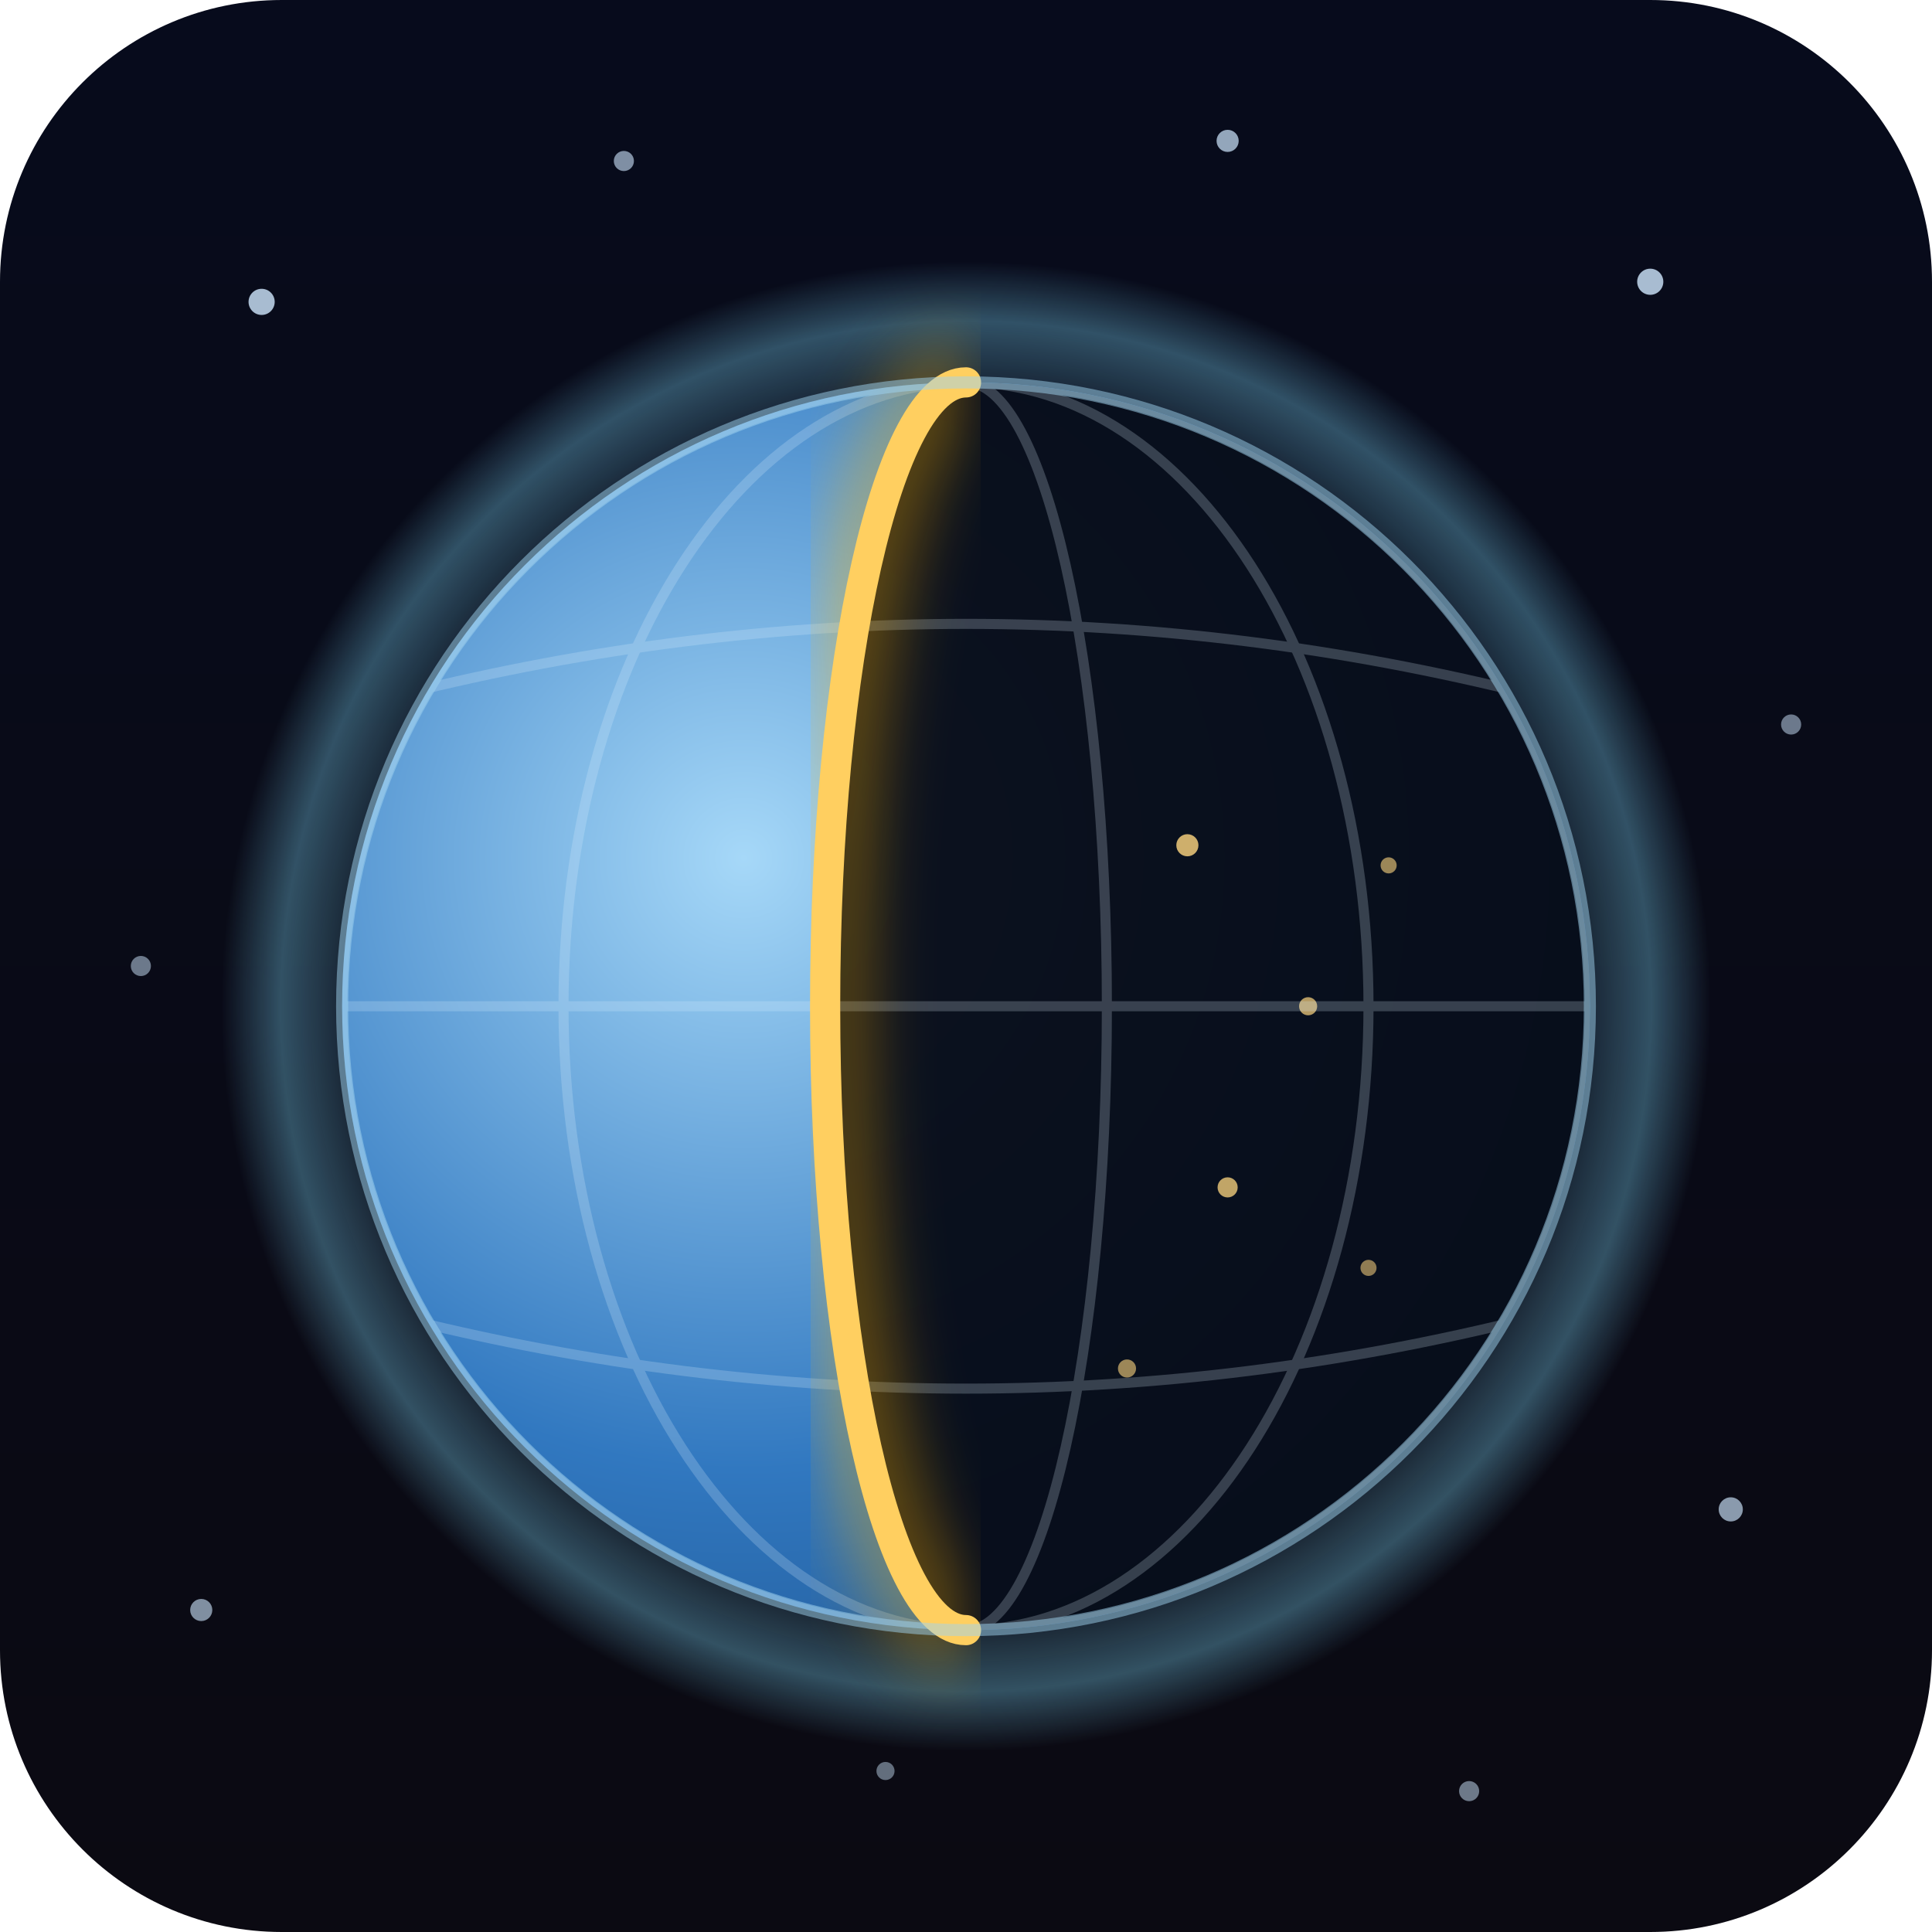
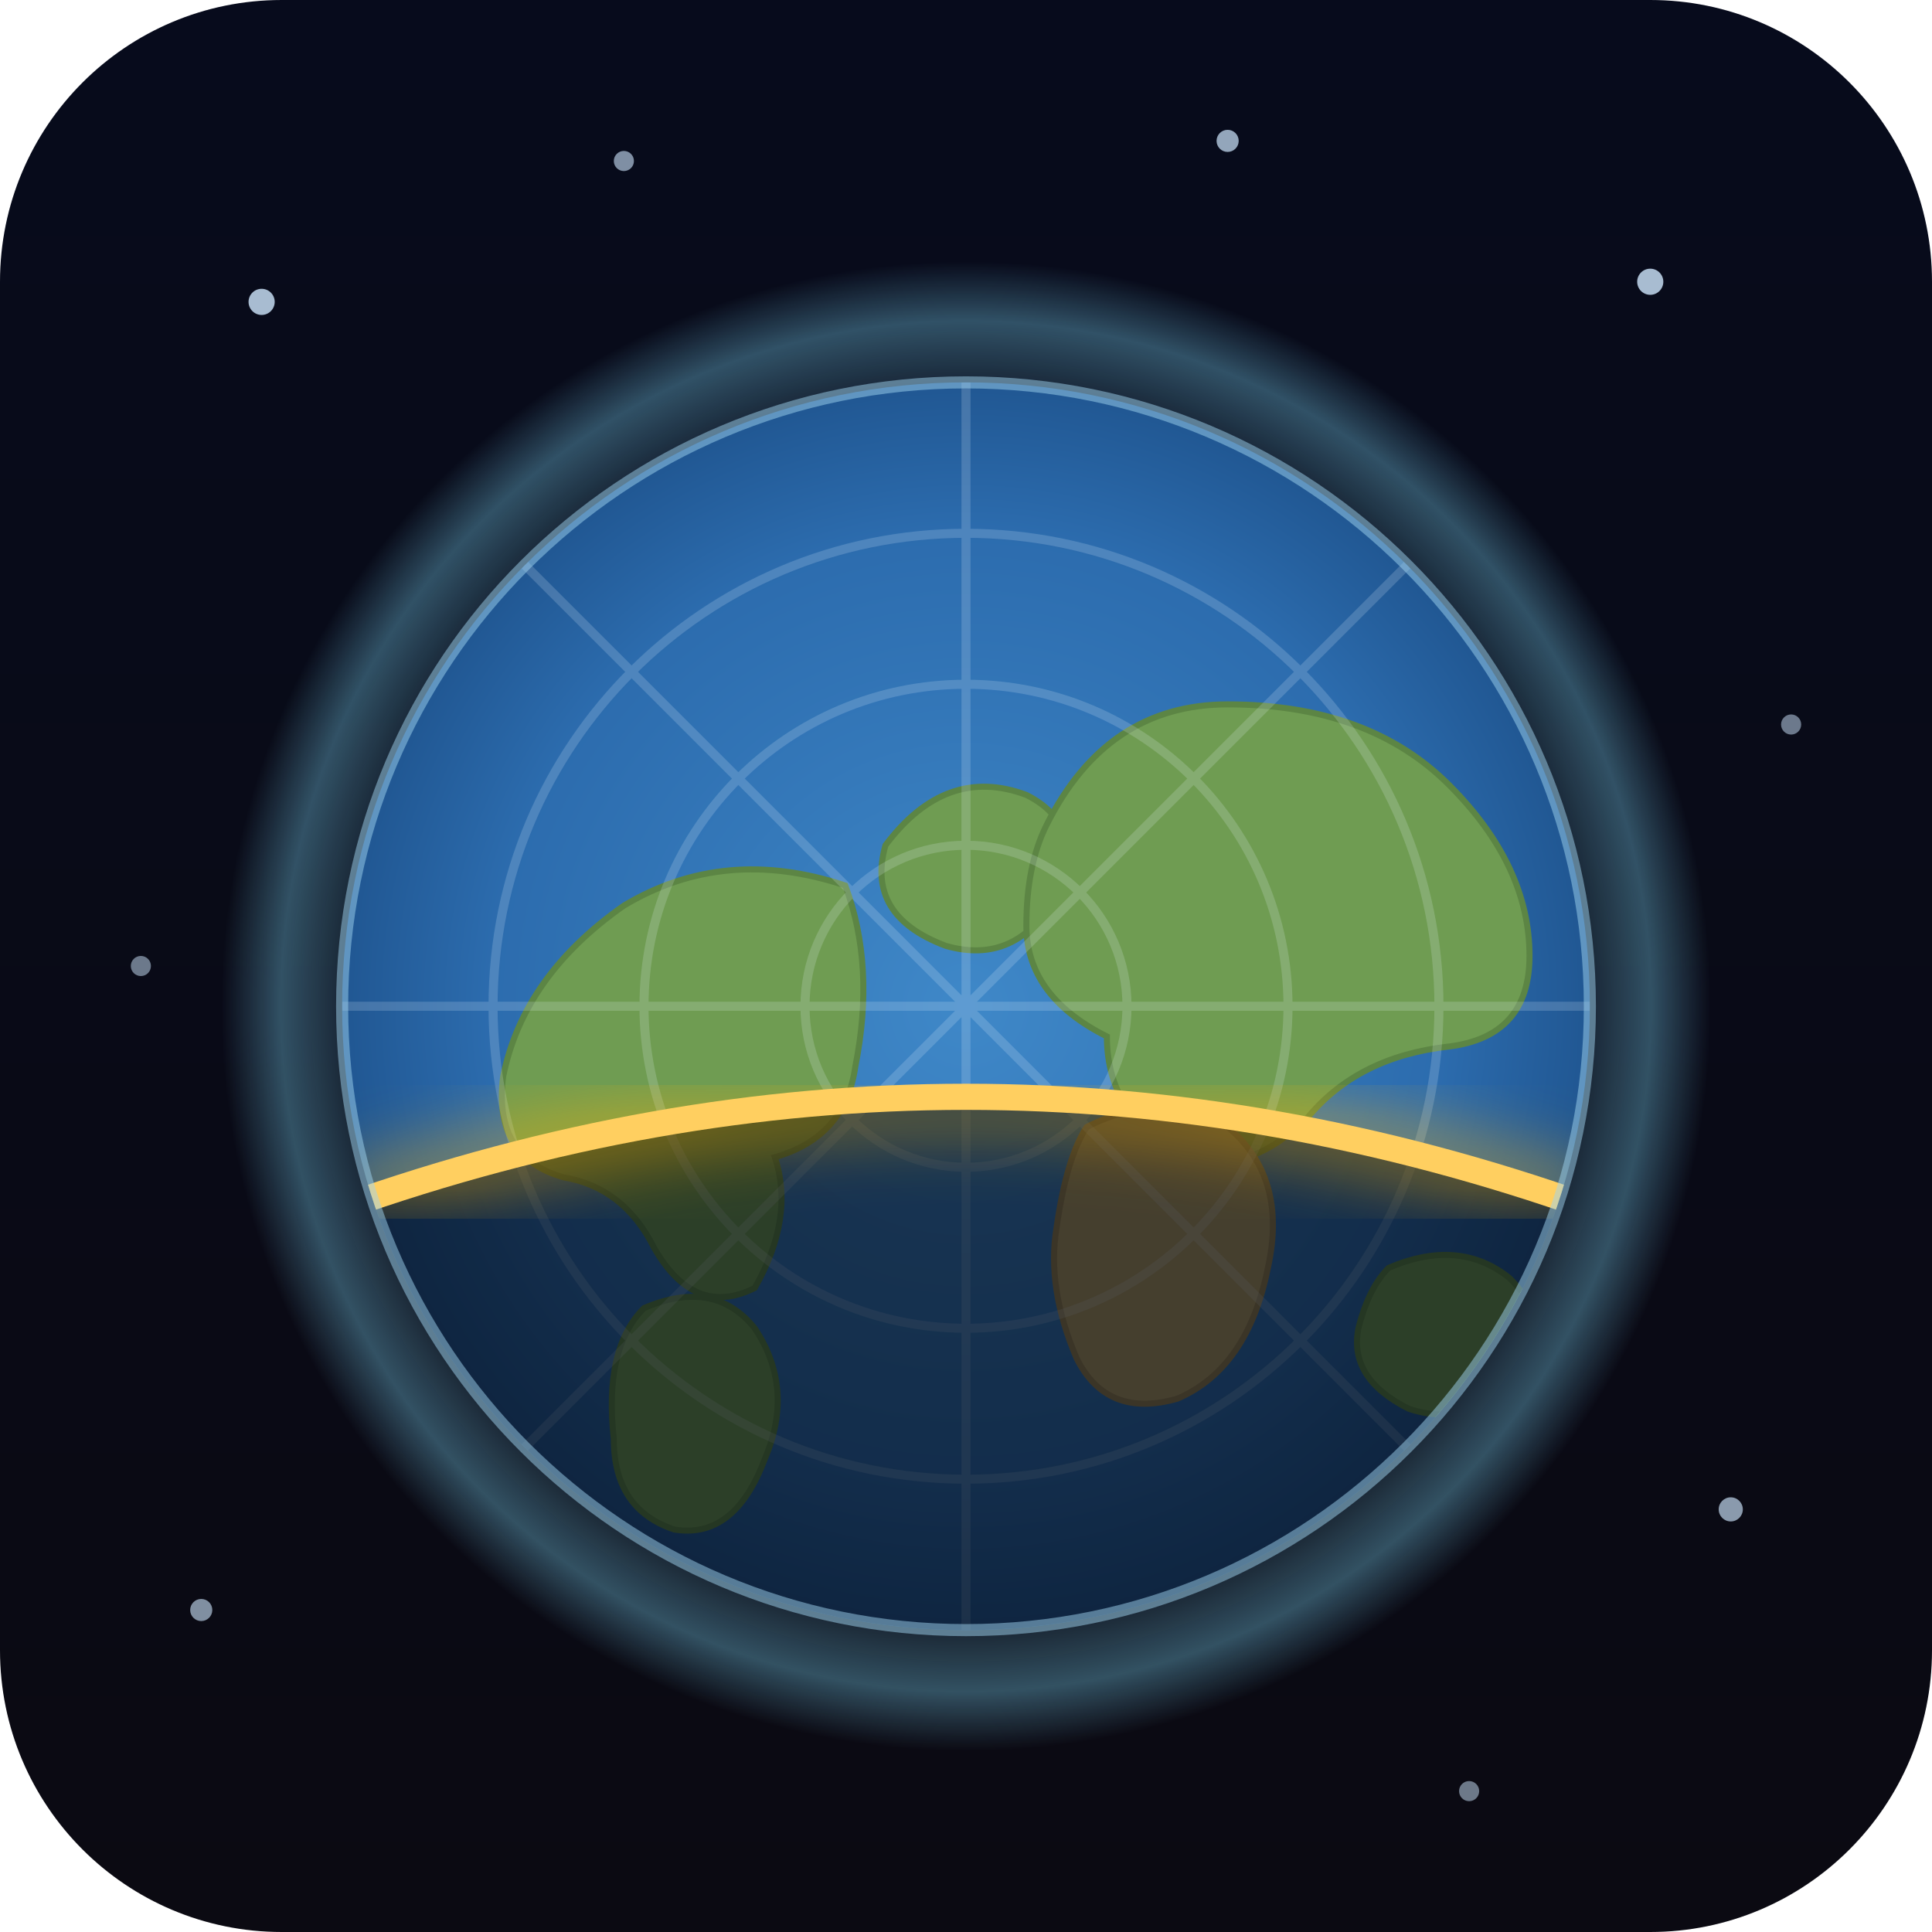
<svg xmlns="http://www.w3.org/2000/svg" viewBox="0 0 192 192">
  <defs>
    <linearGradient id="space" x1="0" y1="0" x2="0" y2="1">
      <stop offset="0" stop-color="#070b1c" />
      <stop offset="1" stop-color="#0b0a12" />
    </linearGradient>
-     <radialGradient id="day" cx=".32" cy=".38" r=".9">
-       <stop offset="0" stop-color="#a6d8f8" />
-       <stop offset=".55" stop-color="#3178c0" />
-       <stop offset="1" stop-color="#16457c" />
+     <radialGradient id="ocean" cx=".5" cy=".5" r=".55">
+       <stop offset="0" stop-color="#3f88c8" />
+       <stop offset=".7" stop-color="#2c6cae" />
+       <stop offset="1" stop-color="#1c4f88" />
    </radialGradient>
    <radialGradient id="atmo" cx=".5" cy=".5" r=".5">
      <stop offset=".78" stop-color="#7dd5f5" stop-opacity="0" />
      <stop offset=".92" stop-color="#7dd5f5" stop-opacity=".35" />
      <stop offset="1" stop-color="#7dd5f5" stop-opacity="0" />
    </radialGradient>
    <filter id="soft">
      <feGaussianBlur stdDeviation="3" />
    </filter>
    <clipPath id="disk">
      <circle cx="96" cy="100" r="62" />
    </clipPath>
  </defs>
  <rect width="192" height="192" rx="28" fill="url(#space)" />
  <g fill="#cfe8ff">
    <circle cx="26" cy="30" r="1.3" opacity=".8" />
    <circle cx="62" cy="16" r="1" opacity=".6" />
    <circle cx="122" cy="14" r="1.1" opacity=".7" />
    <circle cx="164" cy="28" r="1.3" opacity=".8" />
    <circle cx="178" cy="72" r="1" opacity=".5" />
    <circle cx="14" cy="96" r="1" opacity=".5" />
    <circle cx="20" cy="160" r="1.1" opacity=".6" />
    <circle cx="172" cy="150" r="1.2" opacity=".65" />
    <circle cx="146" cy="178" r="1" opacity=".5" />
-     <circle cx="88" cy="176" r=".9" opacity=".45" />
  </g>
  <circle cx="96" cy="100" r="74" fill="url(#atmo)" />
-   <circle cx="96" cy="100" r="62" fill="url(#day)" />
+   <circle cx="96" cy="100" r="62" fill="url(#ocean)" />
  <g clip-path="url(#disk)">
-     <path d="M96,38 A14,62 0 0 0 96,162 L158,162 L158,38 Z" fill="#060a16" opacity=".96" />
-     <g fill="#ffd780">
-       <circle cx="118" cy="84" r="1.1" opacity=".8" />
-       <circle cx="130" cy="100" r=".9" opacity=".7" />
-       <circle cx="122" cy="118" r="1" opacity=".75" />
-       <circle cx="138" cy="86" r=".8" opacity=".6" />
-       <circle cx="112" cy="136" r=".9" opacity=".6" />
-       <circle cx="136" cy="126" r=".8" opacity=".55" />
+     <g fill="#6f9c52" stroke="#5c8544" stroke-width=".6">
+       <path d="M88,84 q6,-8 14,-5 q6,3 3,10 q-4,7 -11,5 q-8,-3 -6,-10 Z" />
+       <path d="M84,88 q-12,-4 -22,2 q-10,7 -12,17 q-1,8 6,10 q6,1 9,7 q4,7 10,4 q4,-7 2,-13 q7,-2 8,-9 q2,-10 -1,-18 Z" />
+       <path d="M64,130 q7,-3 11,2 q4,6 1,13 q-3,8 -9,7 q-6,-2 -6,-9 q-1,-9 3,-13 Z" />
+       <path d="M104,82 q6,-12 18,-12 q14,0 22,8 q8,8 8,17 q0,8 -8,9 q-9,1 -14,7 q-7,7 -14,3 q-6,-4 -6,-11 q-8,-4 -8,-11 q0,-6 2,-10 Z" />
+       <path d="M138,126 q7,-3 12,1 q5,5 1,10 q-5,5 -11,3 q-6,-3 -5,-8 q1,-4 3,-6 Z" />
    </g>
-     <g stroke="#dff2ff" stroke-width="1" fill="none" opacity=".22">
-       <ellipse cx="96" cy="100" rx="62" ry="62" />
-       <ellipse cx="96" cy="100" rx="40" ry="62" />
-       <ellipse cx="96" cy="100" rx="14" ry="62" />
+     <path d="M108,112 q8,-4 14,0 q6,5 4,14 q-2,10 -9,13 q-7,2 -10,-4 q-3,-7 -2,-13 q1,-7 3,-10 Z" fill="#b09a62" stroke="#96814e" stroke-width=".6" />
+     <g stroke="#eaf6ff" fill="none" opacity=".18" stroke-width=".9">
+       <circle cx="96" cy="100" r="16" />
+       <circle cx="96" cy="100" r="32" />
+       <circle cx="96" cy="100" r="47" />
+       <line x1="96" y1="38" x2="96" y2="162" />
      <line x1="34" y1="100" x2="158" y2="100" />
-       <path d="M40,69 Q96,55 152,69" />
-       <path d="M40,131 Q96,145 152,131" />
+       <line x1="52" y1="56" x2="140" y2="144" />
+       <line x1="140" y1="56" x2="52" y2="144" />
    </g>
+     <path d="M34,120 Q96,98 158,120 L158,170 L34,170 Z" fill="#04070f" opacity=".62" />
  </g>
-   <path d="M96,38 A14,62 0 0 0 96,162" stroke="#ffb300" stroke-width="9" fill="none" opacity=".35" filter="url(#soft)" />
-   <path d="M96,38 A14,62 0 0 0 96,162" stroke="#ffcf60" stroke-width="3" fill="none" stroke-linecap="round" />
+   <path d="M34,120 Q96,98 158,120" stroke="#ffb300" stroke-width="8" fill="none" opacity=".35" filter="url(#soft)" clip-path="url(#disk)" />
+   <path d="M34,120 Q96,98 158,120" stroke="#ffcf60" stroke-width="2.6" fill="none" stroke-linecap="round" clip-path="url(#disk)" />
  <circle cx="96" cy="100" r="62" fill="none" stroke="#9fd4f0" stroke-width="1.2" opacity=".5" />
</svg>
